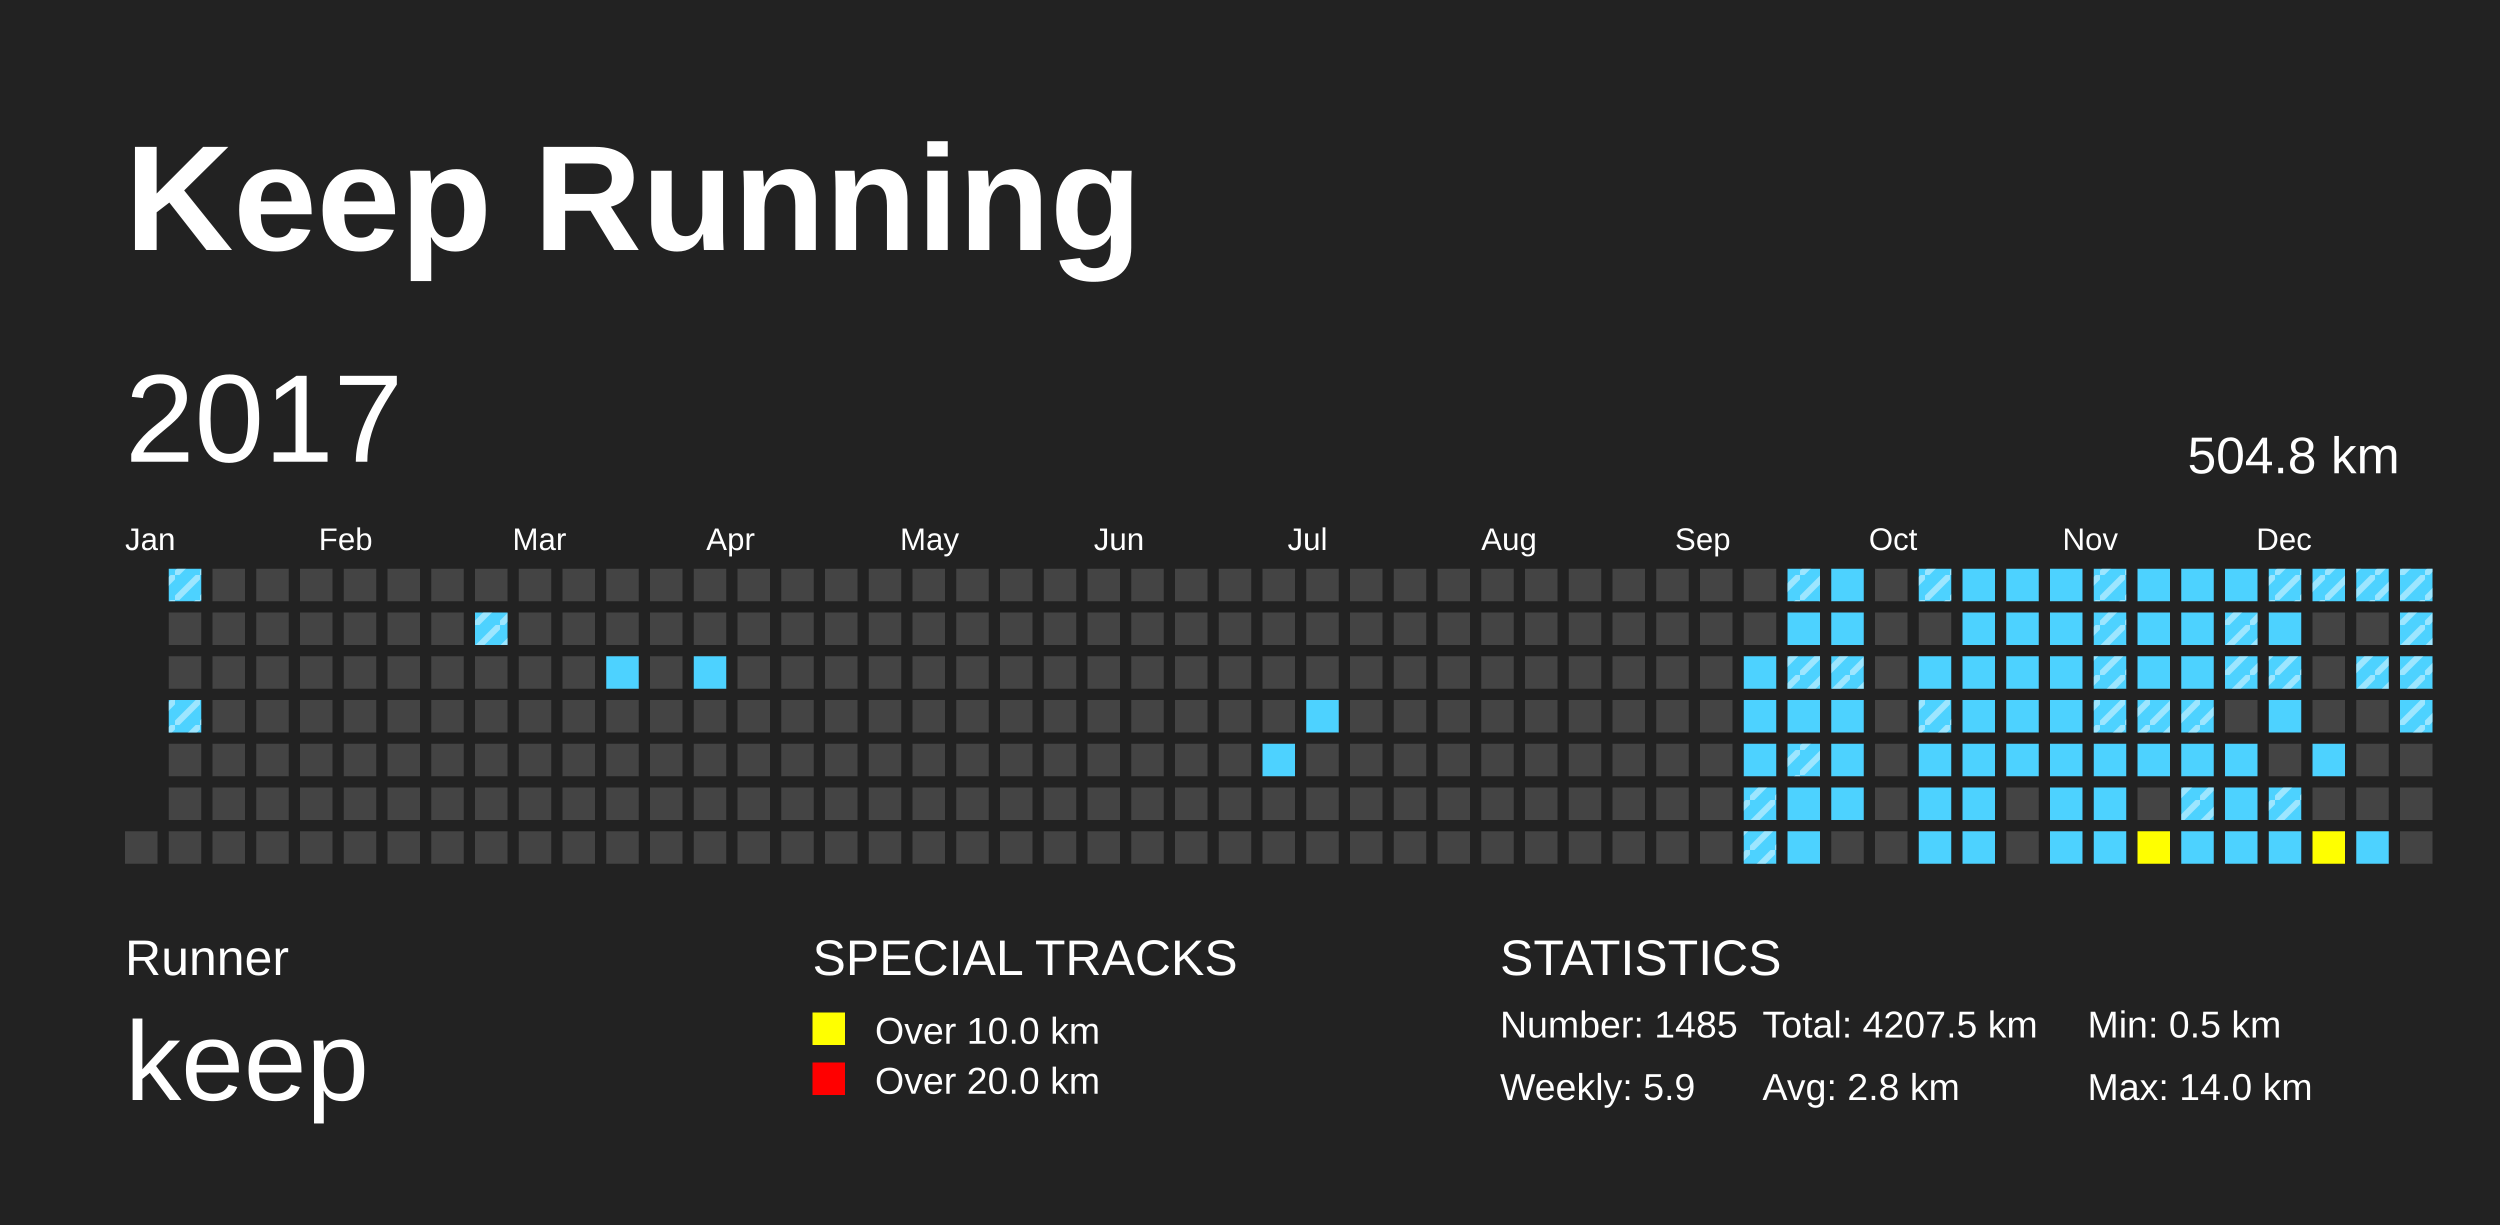
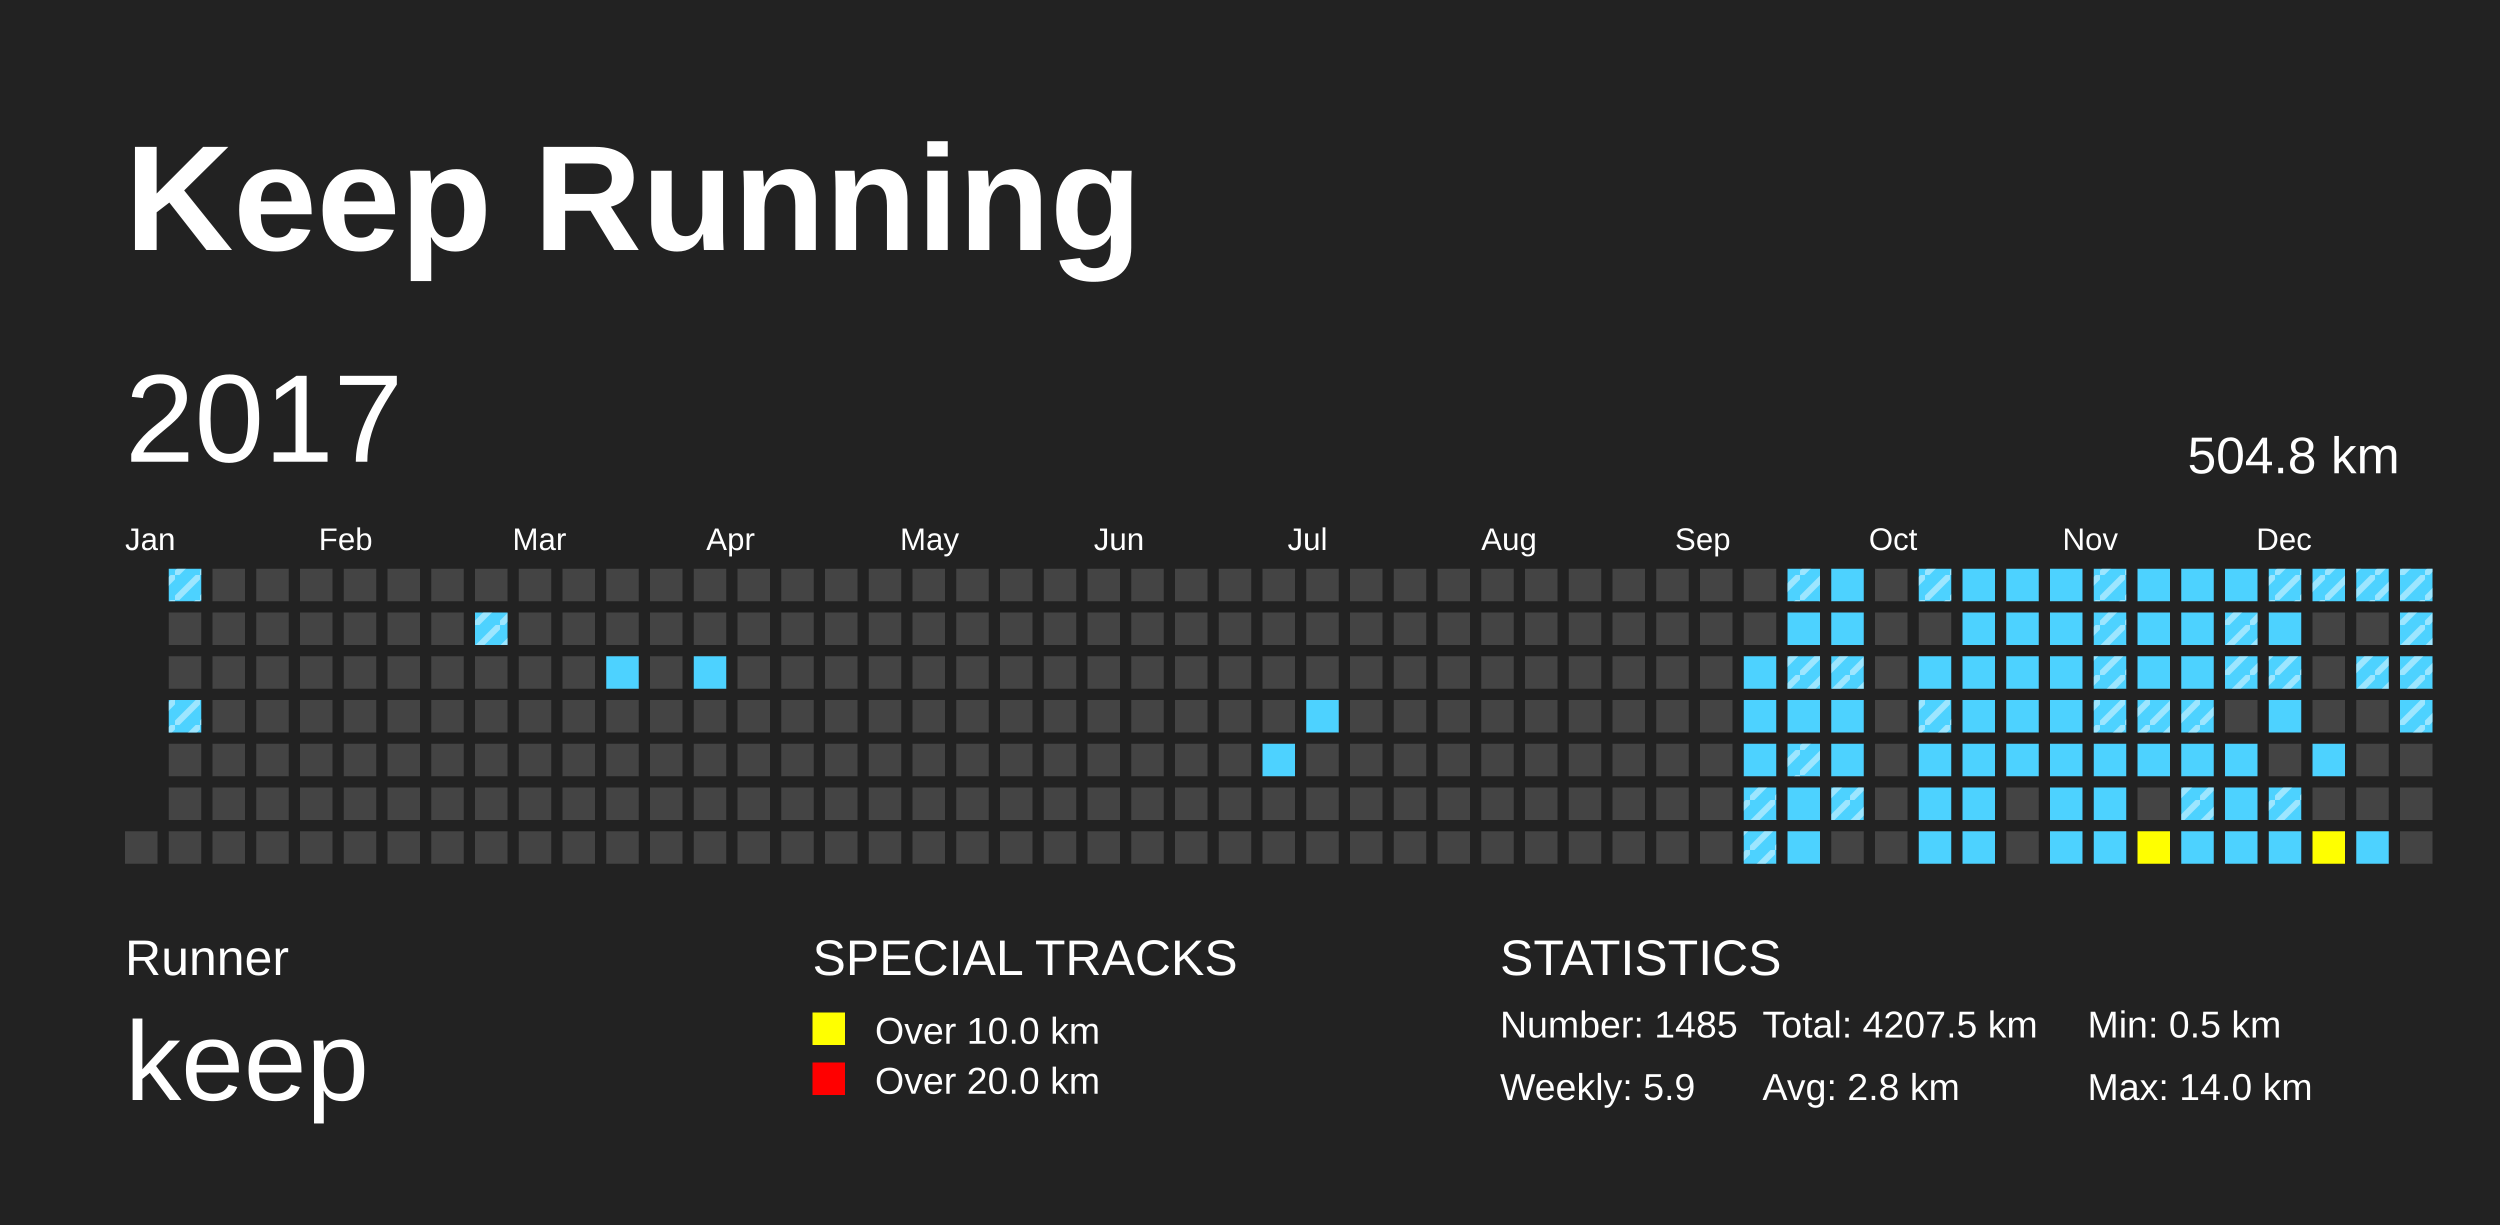
<svg xmlns="http://www.w3.org/2000/svg" baseProfile="full" height="98mm" version="1.1" viewBox="0,0,200,98" width="200mm">
  <defs>
    <pattern height="2" id="indoor-stripe" patternUnits="userSpaceOnUse" width="2">
      <line stroke="white" stroke-opacity="0.45" stroke-width="0.5" x1="0" x2="2" y1="2" y2="0" />
    </pattern>
  </defs>
  <rect fill="#222222" height="98" width="200" x="0" y="0" />
  <text fill="#FFFFFF" style="font-size:12px; font-family:Arial; font-weight:bold;" x="10" y="20">Keep Running</text>
  <text fill="#FFFFFF" style="font-size:4px; font-family:Arial" x="10" y="78">Runner</text>
  <text fill="#FFFFFF" style="font-size:9px; font-family:Arial" x="10" y="88">keep</text>
  <text fill="#FFFFFF" style="font-size:4px; font-family:Arial" x="65" y="78">SPECIAL TRACKS</text>
  <rect fill="yellow" height="2.6" width="2.6" x="65" y="81" />
  <text fill="#FFFFFF" style="font-size:3px; font-family:Arial" x="70" y="83.5">Over 10.0 km</text>
  <rect fill="red" height="2.6" width="2.6" x="65" y="85" />
  <text fill="#FFFFFF" style="font-size:3px; font-family:Arial" x="70" y="87.5">Over 20.0 km</text>
  <text fill="#FFFFFF" style="font-size:4px; font-family:Arial" x="120" y="78">STATISTICS</text>
  <text fill="#FFFFFF" style="font-size:3px; font-family:Arial" x="120" y="83">Number: 1485</text>
  <text fill="#FFFFFF" style="font-size:3px; font-family:Arial" x="120" y="88">Weekly: 5.9</text>
  <text fill="#FFFFFF" style="font-size:3px; font-family:Arial" x="141" y="83">Total: 4207.5 km</text>
  <text fill="#FFFFFF" style="font-size:3px; font-family:Arial" x="141" y="88">Avg: 2.8 km</text>
  <text fill="#FFFFFF" style="font-size:3px; font-family:Arial" x="167" y="83">Min: 0.5 km</text>
  <text fill="#FFFFFF" style="font-size:3px; font-family:Arial" x="167" y="88">Max: 14.0 km</text>
  <text dominant-baseline="hanging" fill="#FFFFFF" style="font-size:10.0px; font-family:Arial;" x="10" y="30">2017</text>
  <text dominant-baseline="hanging" fill="#FFFFFF" style="font-size:4.125px; font-family:Arial;" x="175" y="35">504.8 km</text>
  <text fill="#FFFFFF" style="font-size:2.5px; font-family:Arial" x="10.0" y="44">Jan</text>
  <text fill="#FFFFFF" style="font-size:2.5px; font-family:Arial" x="25.5" y="44">Feb</text>
  <text fill="#FFFFFF" style="font-size:2.5px; font-family:Arial" x="41.0" y="44">Mar</text>
  <text fill="#FFFFFF" style="font-size:2.5px; font-family:Arial" x="56.5" y="44">Apr</text>
  <text fill="#FFFFFF" style="font-size:2.5px; font-family:Arial" x="72.0" y="44">May</text>
  <text fill="#FFFFFF" style="font-size:2.5px; font-family:Arial" x="87.5" y="44">Jun</text>
  <text fill="#FFFFFF" style="font-size:2.5px; font-family:Arial" x="103.0" y="44">Jul</text>
  <text fill="#FFFFFF" style="font-size:2.5px; font-family:Arial" x="118.5" y="44">Aug</text>
  <text fill="#FFFFFF" style="font-size:2.5px; font-family:Arial" x="134.0" y="44">Sep</text>
  <text fill="#FFFFFF" style="font-size:2.5px; font-family:Arial" x="149.5" y="44">Oct</text>
  <text fill="#FFFFFF" style="font-size:2.5px; font-family:Arial" x="165.0" y="44">Nov</text>
  <text fill="#FFFFFF" style="font-size:2.5px; font-family:Arial" x="180.5" y="44">Dec</text>
  <rect fill="#444444" height="2.6" width="2.6" x="10.0" y="66.5" />
  <rect fill="#4DD2FF" height="2.6" width="2.6" x="13.5" y="45.5" />
  <rect fill="url(#indoor-stripe)" height="2.6" style="pointer-events: none;" width="2.6" x="13.5" y="45.5" />
  <rect fill="#444444" height="2.6" width="2.6" x="13.5" y="49.0" />
  <rect fill="#444444" height="2.6" width="2.6" x="13.5" y="52.5" />
  <rect fill="#4DD2FF" height="2.6" width="2.6" x="13.5" y="56.0" />
  <rect fill="url(#indoor-stripe)" height="2.6" style="pointer-events: none;" width="2.6" x="13.5" y="56.0" />
  <rect fill="#444444" height="2.6" width="2.6" x="13.5" y="59.5" />
  <rect fill="#444444" height="2.6" width="2.6" x="13.5" y="63.0" />
  <rect fill="#444444" height="2.6" width="2.6" x="13.5" y="66.5" />
  <rect fill="#444444" height="2.6" width="2.6" x="17.0" y="45.5" />
  <rect fill="#444444" height="2.6" width="2.6" x="17.0" y="49.0" />
  <rect fill="#444444" height="2.6" width="2.6" x="17.0" y="52.5" />
  <rect fill="#444444" height="2.6" width="2.6" x="17.0" y="56.0" />
  <rect fill="#444444" height="2.6" width="2.6" x="17.0" y="59.5" />
  <rect fill="#444444" height="2.6" width="2.6" x="17.0" y="63.0" />
  <rect fill="#444444" height="2.6" width="2.6" x="17.0" y="66.5" />
  <rect fill="#444444" height="2.6" width="2.6" x="20.5" y="45.5" />
  <rect fill="#444444" height="2.6" width="2.6" x="20.5" y="49.0" />
  <rect fill="#444444" height="2.6" width="2.6" x="20.5" y="52.5" />
  <rect fill="#444444" height="2.6" width="2.6" x="20.5" y="56.0" />
  <rect fill="#444444" height="2.6" width="2.6" x="20.5" y="59.5" />
  <rect fill="#444444" height="2.6" width="2.6" x="20.5" y="63.0" />
  <rect fill="#444444" height="2.6" width="2.6" x="20.5" y="66.5" />
  <rect fill="#444444" height="2.6" width="2.6" x="24.0" y="45.5" />
  <rect fill="#444444" height="2.6" width="2.6" x="24.0" y="49.0" />
  <rect fill="#444444" height="2.6" width="2.6" x="24.0" y="52.5" />
  <rect fill="#444444" height="2.6" width="2.6" x="24.0" y="56.0" />
  <rect fill="#444444" height="2.6" width="2.6" x="24.0" y="59.5" />
  <rect fill="#444444" height="2.6" width="2.6" x="24.0" y="63.0" />
  <rect fill="#444444" height="2.6" width="2.6" x="24.0" y="66.5" />
  <rect fill="#444444" height="2.6" width="2.6" x="27.5" y="45.5" />
  <rect fill="#444444" height="2.6" width="2.6" x="27.5" y="49.0" />
  <rect fill="#444444" height="2.6" width="2.6" x="27.5" y="52.5" />
  <rect fill="#444444" height="2.6" width="2.6" x="27.5" y="56.0" />
  <rect fill="#444444" height="2.6" width="2.6" x="27.5" y="59.5" />
  <rect fill="#444444" height="2.6" width="2.6" x="27.5" y="63.0" />
  <rect fill="#444444" height="2.6" width="2.6" x="27.5" y="66.5" />
  <rect fill="#444444" height="2.6" width="2.6" x="31.0" y="45.5" />
  <rect fill="#444444" height="2.6" width="2.6" x="31.0" y="49.0" />
  <rect fill="#444444" height="2.6" width="2.6" x="31.0" y="52.5" />
  <rect fill="#444444" height="2.6" width="2.6" x="31.0" y="56.0" />
  <rect fill="#444444" height="2.6" width="2.6" x="31.0" y="59.5" />
  <rect fill="#444444" height="2.6" width="2.6" x="31.0" y="63.0" />
  <rect fill="#444444" height="2.6" width="2.6" x="31.0" y="66.5" />
  <rect fill="#444444" height="2.6" width="2.6" x="34.5" y="45.5" />
  <rect fill="#444444" height="2.6" width="2.6" x="34.5" y="49.0" />
  <rect fill="#444444" height="2.6" width="2.6" x="34.5" y="52.5" />
  <rect fill="#444444" height="2.6" width="2.6" x="34.5" y="56.0" />
  <rect fill="#444444" height="2.6" width="2.6" x="34.5" y="59.5" />
  <rect fill="#444444" height="2.6" width="2.6" x="34.5" y="63.0" />
  <rect fill="#444444" height="2.6" width="2.6" x="34.5" y="66.5" />
  <rect fill="#444444" height="2.6" width="2.6" x="38.0" y="45.5" />
  <rect fill="#4DD2FF" height="2.6" width="2.6" x="38.0" y="49.0" />
  <rect fill="url(#indoor-stripe)" height="2.6" style="pointer-events: none;" width="2.6" x="38.0" y="49.0" />
  <rect fill="#444444" height="2.6" width="2.6" x="38.0" y="52.5" />
  <rect fill="#444444" height="2.6" width="2.6" x="38.0" y="56.0" />
  <rect fill="#444444" height="2.6" width="2.6" x="38.0" y="59.5" />
  <rect fill="#444444" height="2.6" width="2.6" x="38.0" y="63.0" />
  <rect fill="#444444" height="2.6" width="2.6" x="38.0" y="66.5" />
  <rect fill="#444444" height="2.6" width="2.6" x="41.5" y="45.5" />
  <rect fill="#444444" height="2.6" width="2.6" x="41.5" y="49.0" />
  <rect fill="#444444" height="2.6" width="2.6" x="41.5" y="52.5" />
  <rect fill="#444444" height="2.6" width="2.6" x="41.5" y="56.0" />
  <rect fill="#444444" height="2.6" width="2.6" x="41.5" y="59.5" />
  <rect fill="#444444" height="2.6" width="2.6" x="41.5" y="63.0" />
  <rect fill="#444444" height="2.6" width="2.6" x="41.5" y="66.5" />
  <rect fill="#444444" height="2.6" width="2.6" x="45.0" y="45.5" />
  <rect fill="#444444" height="2.6" width="2.6" x="45.0" y="49.0" />
  <rect fill="#444444" height="2.6" width="2.6" x="45.0" y="52.5" />
  <rect fill="#444444" height="2.6" width="2.6" x="45.0" y="56.0" />
  <rect fill="#444444" height="2.6" width="2.6" x="45.0" y="59.5" />
  <rect fill="#444444" height="2.6" width="2.6" x="45.0" y="63.0" />
  <rect fill="#444444" height="2.6" width="2.6" x="45.0" y="66.5" />
  <rect fill="#444444" height="2.6" width="2.6" x="48.5" y="45.5" />
  <rect fill="#444444" height="2.6" width="2.6" x="48.5" y="49.0" />
  <rect fill="#4DD2FF" height="2.6" width="2.6" x="48.5" y="52.5" />
  <rect fill="#444444" height="2.6" width="2.6" x="48.5" y="56.0" />
  <rect fill="#444444" height="2.6" width="2.6" x="48.5" y="59.5" />
  <rect fill="#444444" height="2.6" width="2.6" x="48.5" y="63.0" />
  <rect fill="#444444" height="2.6" width="2.6" x="48.5" y="66.5" />
  <rect fill="#444444" height="2.6" width="2.6" x="52.0" y="45.5" />
  <rect fill="#444444" height="2.6" width="2.6" x="52.0" y="49.0" />
  <rect fill="#444444" height="2.6" width="2.6" x="52.0" y="52.5" />
  <rect fill="#444444" height="2.6" width="2.6" x="52.0" y="56.0" />
  <rect fill="#444444" height="2.6" width="2.6" x="52.0" y="59.5" />
  <rect fill="#444444" height="2.6" width="2.6" x="52.0" y="63.0" />
  <rect fill="#444444" height="2.6" width="2.6" x="52.0" y="66.5" />
  <rect fill="#444444" height="2.6" width="2.6" x="55.5" y="45.5" />
  <rect fill="#444444" height="2.6" width="2.6" x="55.5" y="49.0" />
  <rect fill="#4DD2FF" height="2.6" width="2.6" x="55.5" y="52.5" />
  <rect fill="#444444" height="2.6" width="2.6" x="55.5" y="56.0" />
  <rect fill="#444444" height="2.6" width="2.6" x="55.5" y="59.5" />
  <rect fill="#444444" height="2.6" width="2.6" x="55.5" y="63.0" />
  <rect fill="#444444" height="2.6" width="2.6" x="55.5" y="66.5" />
  <rect fill="#444444" height="2.6" width="2.6" x="59.0" y="45.5" />
  <rect fill="#444444" height="2.6" width="2.6" x="59.0" y="49.0" />
  <rect fill="#444444" height="2.6" width="2.6" x="59.0" y="52.5" />
  <rect fill="#444444" height="2.6" width="2.6" x="59.0" y="56.0" />
  <rect fill="#444444" height="2.6" width="2.6" x="59.0" y="59.5" />
  <rect fill="#444444" height="2.6" width="2.6" x="59.0" y="63.0" />
  <rect fill="#444444" height="2.6" width="2.6" x="59.0" y="66.5" />
  <rect fill="#444444" height="2.6" width="2.6" x="62.5" y="45.5" />
  <rect fill="#444444" height="2.6" width="2.6" x="62.5" y="49.0" />
  <rect fill="#444444" height="2.6" width="2.6" x="62.5" y="52.5" />
  <rect fill="#444444" height="2.6" width="2.6" x="62.5" y="56.0" />
  <rect fill="#444444" height="2.6" width="2.6" x="62.5" y="59.5" />
  <rect fill="#444444" height="2.6" width="2.6" x="62.5" y="63.0" />
  <rect fill="#444444" height="2.6" width="2.6" x="62.5" y="66.5" />
  <rect fill="#444444" height="2.6" width="2.6" x="66.0" y="45.5" />
  <rect fill="#444444" height="2.6" width="2.6" x="66.0" y="49.0" />
  <rect fill="#444444" height="2.6" width="2.6" x="66.0" y="52.5" />
  <rect fill="#444444" height="2.6" width="2.6" x="66.0" y="56.0" />
  <rect fill="#444444" height="2.6" width="2.6" x="66.0" y="59.5" />
  <rect fill="#444444" height="2.6" width="2.6" x="66.0" y="63.0" />
  <rect fill="#444444" height="2.6" width="2.6" x="66.0" y="66.5" />
  <rect fill="#444444" height="2.6" width="2.6" x="69.5" y="45.5" />
  <rect fill="#444444" height="2.6" width="2.6" x="69.5" y="49.0" />
  <rect fill="#444444" height="2.6" width="2.6" x="69.5" y="52.5" />
  <rect fill="#444444" height="2.6" width="2.6" x="69.5" y="56.0" />
  <rect fill="#444444" height="2.6" width="2.6" x="69.5" y="59.5" />
  <rect fill="#444444" height="2.6" width="2.6" x="69.5" y="63.0" />
  <rect fill="#444444" height="2.6" width="2.6" x="69.5" y="66.5" />
  <rect fill="#444444" height="2.6" width="2.6" x="73.0" y="45.5" />
  <rect fill="#444444" height="2.6" width="2.6" x="73.0" y="49.0" />
  <rect fill="#444444" height="2.6" width="2.6" x="73.0" y="52.5" />
  <rect fill="#444444" height="2.6" width="2.6" x="73.0" y="56.0" />
  <rect fill="#444444" height="2.6" width="2.6" x="73.0" y="59.5" />
  <rect fill="#444444" height="2.6" width="2.6" x="73.0" y="63.0" />
  <rect fill="#444444" height="2.6" width="2.6" x="73.0" y="66.5" />
  <rect fill="#444444" height="2.6" width="2.6" x="76.5" y="45.5" />
  <rect fill="#444444" height="2.6" width="2.6" x="76.5" y="49.0" />
  <rect fill="#444444" height="2.6" width="2.6" x="76.5" y="52.5" />
  <rect fill="#444444" height="2.6" width="2.6" x="76.5" y="56.0" />
  <rect fill="#444444" height="2.6" width="2.6" x="76.5" y="59.5" />
  <rect fill="#444444" height="2.6" width="2.6" x="76.5" y="63.0" />
  <rect fill="#444444" height="2.6" width="2.6" x="76.5" y="66.5" />
  <rect fill="#444444" height="2.6" width="2.6" x="80.0" y="45.5" />
  <rect fill="#444444" height="2.6" width="2.6" x="80.0" y="49.0" />
  <rect fill="#444444" height="2.6" width="2.6" x="80.0" y="52.5" />
  <rect fill="#444444" height="2.6" width="2.6" x="80.0" y="56.0" />
  <rect fill="#444444" height="2.6" width="2.6" x="80.0" y="59.5" />
  <rect fill="#444444" height="2.6" width="2.6" x="80.0" y="63.0" />
  <rect fill="#444444" height="2.6" width="2.6" x="80.0" y="66.5" />
  <rect fill="#444444" height="2.6" width="2.6" x="83.5" y="45.5" />
  <rect fill="#444444" height="2.6" width="2.6" x="83.5" y="49.0" />
  <rect fill="#444444" height="2.6" width="2.6" x="83.5" y="52.5" />
  <rect fill="#444444" height="2.6" width="2.6" x="83.5" y="56.0" />
  <rect fill="#444444" height="2.6" width="2.6" x="83.5" y="59.5" />
  <rect fill="#444444" height="2.6" width="2.6" x="83.5" y="63.0" />
  <rect fill="#444444" height="2.6" width="2.6" x="83.5" y="66.5" />
  <rect fill="#444444" height="2.6" width="2.6" x="87.0" y="45.5" />
  <rect fill="#444444" height="2.6" width="2.6" x="87.0" y="49.0" />
  <rect fill="#444444" height="2.6" width="2.6" x="87.0" y="52.5" />
  <rect fill="#444444" height="2.6" width="2.6" x="87.0" y="56.0" />
  <rect fill="#444444" height="2.6" width="2.6" x="87.0" y="59.5" />
  <rect fill="#444444" height="2.6" width="2.6" x="87.0" y="63.0" />
  <rect fill="#444444" height="2.6" width="2.6" x="87.0" y="66.5" />
  <rect fill="#444444" height="2.6" width="2.6" x="90.5" y="45.5" />
  <rect fill="#444444" height="2.6" width="2.6" x="90.5" y="49.0" />
  <rect fill="#444444" height="2.6" width="2.6" x="90.5" y="52.5" />
  <rect fill="#444444" height="2.6" width="2.6" x="90.5" y="56.0" />
  <rect fill="#444444" height="2.6" width="2.6" x="90.5" y="59.5" />
  <rect fill="#444444" height="2.6" width="2.6" x="90.5" y="63.0" />
  <rect fill="#444444" height="2.6" width="2.6" x="90.5" y="66.5" />
  <rect fill="#444444" height="2.6" width="2.6" x="94.0" y="45.5" />
  <rect fill="#444444" height="2.6" width="2.6" x="94.0" y="49.0" />
  <rect fill="#444444" height="2.6" width="2.6" x="94.0" y="52.5" />
  <rect fill="#444444" height="2.6" width="2.6" x="94.0" y="56.0" />
  <rect fill="#444444" height="2.6" width="2.6" x="94.0" y="59.5" />
  <rect fill="#444444" height="2.6" width="2.6" x="94.0" y="63.0" />
  <rect fill="#444444" height="2.6" width="2.6" x="94.0" y="66.5" />
  <rect fill="#444444" height="2.6" width="2.6" x="97.5" y="45.5" />
  <rect fill="#444444" height="2.6" width="2.6" x="97.5" y="49.0" />
  <rect fill="#444444" height="2.6" width="2.6" x="97.5" y="52.5" />
  <rect fill="#444444" height="2.6" width="2.6" x="97.5" y="56.0" />
  <rect fill="#444444" height="2.6" width="2.6" x="97.5" y="59.5" />
  <rect fill="#444444" height="2.6" width="2.6" x="97.5" y="63.0" />
  <rect fill="#444444" height="2.6" width="2.6" x="97.5" y="66.5" />
  <rect fill="#444444" height="2.6" width="2.6" x="101.0" y="45.5" />
  <rect fill="#444444" height="2.6" width="2.6" x="101.0" y="49.0" />
  <rect fill="#444444" height="2.6" width="2.6" x="101.0" y="52.5" />
  <rect fill="#444444" height="2.6" width="2.6" x="101.0" y="56.0" />
  <rect fill="#4DD2FF" height="2.6" width="2.6" x="101.0" y="59.5" />
  <rect fill="#444444" height="2.6" width="2.6" x="101.0" y="63.0" />
  <rect fill="#444444" height="2.6" width="2.6" x="101.0" y="66.5" />
  <rect fill="#444444" height="2.6" width="2.6" x="104.5" y="45.5" />
  <rect fill="#444444" height="2.6" width="2.6" x="104.5" y="49.0" />
  <rect fill="#444444" height="2.6" width="2.6" x="104.5" y="52.5" />
  <rect fill="#4DD2FF" height="2.6" width="2.6" x="104.5" y="56.0" />
  <rect fill="#444444" height="2.6" width="2.6" x="104.5" y="59.5" />
  <rect fill="#444444" height="2.6" width="2.6" x="104.5" y="63.0" />
  <rect fill="#444444" height="2.6" width="2.6" x="104.5" y="66.5" />
  <rect fill="#444444" height="2.6" width="2.6" x="108.0" y="45.5" />
  <rect fill="#444444" height="2.6" width="2.6" x="108.0" y="49.0" />
  <rect fill="#444444" height="2.6" width="2.6" x="108.0" y="52.5" />
  <rect fill="#444444" height="2.6" width="2.6" x="108.0" y="56.0" />
  <rect fill="#444444" height="2.6" width="2.6" x="108.0" y="59.5" />
  <rect fill="#444444" height="2.6" width="2.6" x="108.0" y="63.0" />
  <rect fill="#444444" height="2.6" width="2.6" x="108.0" y="66.5" />
  <rect fill="#444444" height="2.6" width="2.6" x="111.5" y="45.5" />
  <rect fill="#444444" height="2.6" width="2.6" x="111.5" y="49.0" />
  <rect fill="#444444" height="2.6" width="2.6" x="111.5" y="52.5" />
  <rect fill="#444444" height="2.6" width="2.6" x="111.5" y="56.0" />
  <rect fill="#444444" height="2.6" width="2.6" x="111.5" y="59.5" />
  <rect fill="#444444" height="2.6" width="2.6" x="111.5" y="63.0" />
  <rect fill="#444444" height="2.6" width="2.6" x="111.5" y="66.5" />
  <rect fill="#444444" height="2.6" width="2.6" x="115.0" y="45.5" />
  <rect fill="#444444" height="2.6" width="2.6" x="115.0" y="49.0" />
  <rect fill="#444444" height="2.6" width="2.6" x="115.0" y="52.5" />
  <rect fill="#444444" height="2.6" width="2.6" x="115.0" y="56.0" />
  <rect fill="#444444" height="2.6" width="2.6" x="115.0" y="59.5" />
  <rect fill="#444444" height="2.6" width="2.6" x="115.0" y="63.0" />
  <rect fill="#444444" height="2.6" width="2.6" x="115.0" y="66.5" />
  <rect fill="#444444" height="2.6" width="2.6" x="118.5" y="45.5" />
  <rect fill="#444444" height="2.6" width="2.6" x="118.5" y="49.0" />
  <rect fill="#444444" height="2.6" width="2.6" x="118.5" y="52.5" />
  <rect fill="#444444" height="2.6" width="2.6" x="118.5" y="56.0" />
  <rect fill="#444444" height="2.6" width="2.6" x="118.5" y="59.5" />
  <rect fill="#444444" height="2.6" width="2.6" x="118.5" y="63.0" />
  <rect fill="#444444" height="2.6" width="2.6" x="118.5" y="66.5" />
  <rect fill="#444444" height="2.6" width="2.6" x="122.0" y="45.5" />
  <rect fill="#444444" height="2.6" width="2.6" x="122.0" y="49.0" />
  <rect fill="#444444" height="2.6" width="2.6" x="122.0" y="52.5" />
  <rect fill="#444444" height="2.6" width="2.6" x="122.0" y="56.0" />
  <rect fill="#444444" height="2.6" width="2.6" x="122.0" y="59.5" />
  <rect fill="#444444" height="2.6" width="2.6" x="122.0" y="63.0" />
  <rect fill="#444444" height="2.6" width="2.6" x="122.0" y="66.5" />
  <rect fill="#444444" height="2.6" width="2.6" x="125.5" y="45.5" />
  <rect fill="#444444" height="2.6" width="2.6" x="125.5" y="49.0" />
  <rect fill="#444444" height="2.6" width="2.6" x="125.5" y="52.5" />
  <rect fill="#444444" height="2.6" width="2.6" x="125.5" y="56.0" />
  <rect fill="#444444" height="2.6" width="2.6" x="125.5" y="59.5" />
  <rect fill="#444444" height="2.6" width="2.6" x="125.5" y="63.0" />
  <rect fill="#444444" height="2.6" width="2.6" x="125.5" y="66.5" />
  <rect fill="#444444" height="2.6" width="2.6" x="129.0" y="45.5" />
  <rect fill="#444444" height="2.6" width="2.6" x="129.0" y="49.0" />
  <rect fill="#444444" height="2.6" width="2.6" x="129.0" y="52.5" />
  <rect fill="#444444" height="2.6" width="2.6" x="129.0" y="56.0" />
  <rect fill="#444444" height="2.6" width="2.6" x="129.0" y="59.5" />
  <rect fill="#444444" height="2.6" width="2.6" x="129.0" y="63.0" />
  <rect fill="#444444" height="2.6" width="2.6" x="129.0" y="66.5" />
  <rect fill="#444444" height="2.6" width="2.6" x="132.5" y="45.5" />
  <rect fill="#444444" height="2.6" width="2.6" x="132.5" y="49.0" />
  <rect fill="#444444" height="2.6" width="2.6" x="132.5" y="52.5" />
  <rect fill="#444444" height="2.6" width="2.6" x="132.5" y="56.0" />
  <rect fill="#444444" height="2.6" width="2.6" x="132.5" y="59.5" />
  <rect fill="#444444" height="2.6" width="2.6" x="132.5" y="63.0" />
  <rect fill="#444444" height="2.6" width="2.6" x="132.5" y="66.5" />
  <rect fill="#444444" height="2.6" width="2.6" x="136.0" y="45.5" />
  <rect fill="#444444" height="2.6" width="2.6" x="136.0" y="49.0" />
  <rect fill="#444444" height="2.6" width="2.6" x="136.0" y="52.5" />
  <rect fill="#444444" height="2.6" width="2.6" x="136.0" y="56.0" />
  <rect fill="#444444" height="2.6" width="2.6" x="136.0" y="59.5" />
  <rect fill="#444444" height="2.6" width="2.6" x="136.0" y="63.0" />
  <rect fill="#444444" height="2.6" width="2.6" x="136.0" y="66.5" />
  <rect fill="#444444" height="2.6" width="2.6" x="139.5" y="45.5" />
  <rect fill="#444444" height="2.6" width="2.6" x="139.5" y="49.0" />
  <rect fill="#4DD2FF" height="2.6" width="2.6" x="139.5" y="52.5" />
  <rect fill="#4DD2FF" height="2.6" width="2.6" x="139.5" y="56.0" />
  <rect fill="#4DD2FF" height="2.6" width="2.6" x="139.5" y="59.5" />
  <rect fill="#4DD2FF" height="2.6" width="2.6" x="139.5" y="63.0" />
  <rect fill="url(#indoor-stripe)" height="2.6" style="pointer-events: none;" width="2.6" x="139.5" y="63.0" />
  <rect fill="#4DD2FF" height="2.6" width="2.6" x="139.5" y="66.5" />
  <rect fill="url(#indoor-stripe)" height="2.6" style="pointer-events: none;" width="2.6" x="139.5" y="66.5" />
  <rect fill="#4DD2FF" height="2.6" width="2.6" x="143.0" y="45.5" />
  <rect fill="url(#indoor-stripe)" height="2.6" style="pointer-events: none;" width="2.6" x="143.0" y="45.5" />
  <rect fill="#4DD2FF" height="2.6" width="2.6" x="143.0" y="49.0" />
  <rect fill="#4DD2FF" height="2.6" width="2.6" x="143.0" y="52.5" />
  <rect fill="url(#indoor-stripe)" height="2.6" style="pointer-events: none;" width="2.6" x="143.0" y="52.5" />
  <rect fill="#4DD2FF" height="2.6" width="2.6" x="143.0" y="56.0" />
  <rect fill="#4DD2FF" height="2.6" width="2.6" x="143.0" y="59.5" />
  <rect fill="url(#indoor-stripe)" height="2.6" style="pointer-events: none;" width="2.6" x="143.0" y="59.5" />
  <rect fill="#4DD2FF" height="2.6" width="2.6" x="143.0" y="63.0" />
  <rect fill="#4DD2FF" height="2.6" width="2.6" x="143.0" y="66.5" />
  <rect fill="#4DD2FF" height="2.6" width="2.6" x="146.5" y="45.5" />
  <rect fill="#4DD2FF" height="2.6" width="2.6" x="146.5" y="49.0" />
  <rect fill="#4DD2FF" height="2.6" width="2.6" x="146.5" y="52.5" />
  <rect fill="url(#indoor-stripe)" height="2.6" style="pointer-events: none;" width="2.6" x="146.5" y="52.5" />
  <rect fill="#4DD2FF" height="2.6" width="2.6" x="146.5" y="56.0" />
  <rect fill="#4DD2FF" height="2.6" width="2.6" x="146.5" y="59.5" />
  <rect fill="#4DD2FF" height="2.6" width="2.6" x="146.5" y="63.0" />
+   <rect fill="url(#indoor-stripe)" height="2.6" style="pointer-events: none;" width="2.6" x="146.5" y="63.0" />
  <rect fill="#444444" height="2.6" width="2.6" x="146.5" y="66.5" />
  <rect fill="#444444" height="2.6" width="2.6" x="150.0" y="45.5" />
  <rect fill="#444444" height="2.6" width="2.6" x="150.0" y="49.0" />
  <rect fill="#444444" height="2.6" width="2.6" x="150.0" y="52.5" />
  <rect fill="#444444" height="2.6" width="2.6" x="150.0" y="56.0" />
  <rect fill="#444444" height="2.6" width="2.6" x="150.0" y="59.5" />
  <rect fill="#444444" height="2.6" width="2.6" x="150.0" y="63.0" />
  <rect fill="#444444" height="2.6" width="2.6" x="150.0" y="66.5" />
  <rect fill="#4DD2FF" height="2.6" width="2.6" x="153.5" y="45.5" />
  <rect fill="url(#indoor-stripe)" height="2.6" style="pointer-events: none;" width="2.6" x="153.5" y="45.5" />
  <rect fill="#444444" height="2.6" width="2.6" x="153.5" y="49.0" />
  <rect fill="#4DD2FF" height="2.6" width="2.6" x="153.5" y="52.5" />
  <rect fill="#4DD2FF" height="2.6" width="2.6" x="153.5" y="56.0" />
  <rect fill="url(#indoor-stripe)" height="2.6" style="pointer-events: none;" width="2.6" x="153.5" y="56.0" />
  <rect fill="#4DD2FF" height="2.6" width="2.6" x="153.5" y="59.5" />
  <rect fill="#4DD2FF" height="2.6" width="2.6" x="153.5" y="63.0" />
  <rect fill="#4DD2FF" height="2.6" width="2.6" x="153.5" y="66.5" />
  <rect fill="#4DD2FF" height="2.6" width="2.6" x="157.0" y="45.5" />
  <rect fill="#4DD2FF" height="2.6" width="2.6" x="157.0" y="49.0" />
  <rect fill="#4DD2FF" height="2.6" width="2.6" x="157.0" y="52.5" />
  <rect fill="#4DD2FF" height="2.6" width="2.6" x="157.0" y="56.0" />
  <rect fill="#4DD2FF" height="2.6" width="2.6" x="157.0" y="59.5" />
  <rect fill="#4DD2FF" height="2.6" width="2.6" x="157.0" y="63.0" />
  <rect fill="#4DD2FF" height="2.6" width="2.6" x="157.0" y="66.5" />
  <rect fill="#4DD2FF" height="2.6" width="2.6" x="160.5" y="45.5" />
  <rect fill="#4DD2FF" height="2.6" width="2.6" x="160.5" y="49.0" />
  <rect fill="#4DD2FF" height="2.6" width="2.6" x="160.5" y="52.5" />
  <rect fill="#4DD2FF" height="2.6" width="2.6" x="160.5" y="56.0" />
  <rect fill="#4DD2FF" height="2.6" width="2.6" x="160.5" y="59.5" />
  <rect fill="#444444" height="2.6" width="2.6" x="160.5" y="63.0" />
  <rect fill="#444444" height="2.6" width="2.6" x="160.5" y="66.5" />
  <rect fill="#4DD2FF" height="2.6" width="2.6" x="164.0" y="45.5" />
  <rect fill="#4DD2FF" height="2.6" width="2.6" x="164.0" y="49.0" />
  <rect fill="#4DD2FF" height="2.6" width="2.6" x="164.0" y="52.5" />
  <rect fill="#4DD2FF" height="2.6" width="2.6" x="164.0" y="56.0" />
  <rect fill="#4DD2FF" height="2.6" width="2.6" x="164.0" y="59.5" />
  <rect fill="#4DD2FF" height="2.6" width="2.6" x="164.0" y="63.0" />
  <rect fill="#4DD2FF" height="2.6" width="2.6" x="164.0" y="66.5" />
  <rect fill="#4DD2FF" height="2.6" width="2.6" x="167.5" y="45.5" />
  <rect fill="url(#indoor-stripe)" height="2.6" style="pointer-events: none;" width="2.6" x="167.5" y="45.5" />
  <rect fill="#4DD2FF" height="2.6" width="2.6" x="167.5" y="49.0" />
  <rect fill="url(#indoor-stripe)" height="2.6" style="pointer-events: none;" width="2.6" x="167.5" y="49.0" />
  <rect fill="#4DD2FF" height="2.6" width="2.6" x="167.5" y="52.5" />
  <rect fill="url(#indoor-stripe)" height="2.6" style="pointer-events: none;" width="2.6" x="167.5" y="52.5" />
  <rect fill="#4DD2FF" height="2.6" width="2.6" x="167.5" y="56.0" />
  <rect fill="url(#indoor-stripe)" height="2.6" style="pointer-events: none;" width="2.6" x="167.5" y="56.0" />
  <rect fill="#4DD2FF" height="2.6" width="2.6" x="167.5" y="59.5" />
  <rect fill="#4DD2FF" height="2.6" width="2.6" x="167.5" y="63.0" />
  <rect fill="#4DD2FF" height="2.6" width="2.6" x="167.5" y="66.5" />
  <rect fill="#4DD2FF" height="2.6" width="2.6" x="171.0" y="45.5" />
  <rect fill="#4DD2FF" height="2.6" width="2.6" x="171.0" y="49.0" />
  <rect fill="#4DD2FF" height="2.6" width="2.6" x="171.0" y="52.5" />
  <rect fill="#4DD2FF" height="2.6" width="2.6" x="171.0" y="56.0" />
  <rect fill="url(#indoor-stripe)" height="2.6" style="pointer-events: none;" width="2.6" x="171.0" y="56.0" />
  <rect fill="#4DD2FF" height="2.6" width="2.6" x="171.0" y="59.5" />
  <rect fill="#444444" height="2.6" width="2.6" x="171.0" y="63.0" />
  <rect fill="yellow" height="2.6" width="2.6" x="171.0" y="66.5" />
  <rect fill="#4DD2FF" height="2.6" width="2.6" x="174.5" y="45.5" />
  <rect fill="#4DD2FF" height="2.6" width="2.6" x="174.5" y="49.0" />
  <rect fill="#4DD2FF" height="2.6" width="2.6" x="174.5" y="52.5" />
  <rect fill="#4DD2FF" height="2.6" width="2.6" x="174.5" y="56.0" />
  <rect fill="url(#indoor-stripe)" height="2.6" style="pointer-events: none;" width="2.6" x="174.5" y="56.0" />
  <rect fill="#4DD2FF" height="2.6" width="2.6" x="174.5" y="59.5" />
  <rect fill="#4DD2FF" height="2.6" width="2.6" x="174.5" y="63.0" />
  <rect fill="url(#indoor-stripe)" height="2.6" style="pointer-events: none;" width="2.6" x="174.5" y="63.0" />
  <rect fill="#4DD2FF" height="2.6" width="2.6" x="174.5" y="66.5" />
  <rect fill="#4DD2FF" height="2.6" width="2.6" x="178.0" y="45.5" />
  <rect fill="#4DD2FF" height="2.6" width="2.6" x="178.0" y="49.0" />
  <rect fill="url(#indoor-stripe)" height="2.6" style="pointer-events: none;" width="2.6" x="178.0" y="49.0" />
  <rect fill="#4DD2FF" height="2.6" width="2.6" x="178.0" y="52.5" />
  <rect fill="url(#indoor-stripe)" height="2.6" style="pointer-events: none;" width="2.6" x="178.0" y="52.5" />
  <rect fill="#444444" height="2.6" width="2.6" x="178.0" y="56.0" />
  <rect fill="#4DD2FF" height="2.6" width="2.6" x="178.0" y="59.5" />
  <rect fill="#4DD2FF" height="2.6" width="2.6" x="178.0" y="63.0" />
  <rect fill="#4DD2FF" height="2.6" width="2.6" x="178.0" y="66.5" />
  <rect fill="#4DD2FF" height="2.6" width="2.6" x="181.5" y="45.5" />
  <rect fill="url(#indoor-stripe)" height="2.6" style="pointer-events: none;" width="2.6" x="181.5" y="45.5" />
  <rect fill="#4DD2FF" height="2.6" width="2.6" x="181.5" y="49.0" />
  <rect fill="#4DD2FF" height="2.6" width="2.6" x="181.5" y="52.5" />
  <rect fill="url(#indoor-stripe)" height="2.6" style="pointer-events: none;" width="2.6" x="181.5" y="52.5" />
  <rect fill="#4DD2FF" height="2.6" width="2.6" x="181.5" y="56.0" />
  <rect fill="#444444" height="2.6" width="2.6" x="181.5" y="59.5" />
  <rect fill="#4DD2FF" height="2.6" width="2.6" x="181.5" y="63.0" />
  <rect fill="url(#indoor-stripe)" height="2.6" style="pointer-events: none;" width="2.6" x="181.5" y="63.0" />
  <rect fill="#4DD2FF" height="2.6" width="2.6" x="181.5" y="66.5" />
  <rect fill="#4DD2FF" height="2.6" width="2.6" x="185.0" y="45.5" />
  <rect fill="url(#indoor-stripe)" height="2.6" style="pointer-events: none;" width="2.6" x="185.0" y="45.5" />
  <rect fill="#444444" height="2.6" width="2.6" x="185.0" y="49.0" />
  <rect fill="#444444" height="2.6" width="2.6" x="185.0" y="52.5" />
  <rect fill="#444444" height="2.6" width="2.6" x="185.0" y="56.0" />
  <rect fill="#4DD2FF" height="2.6" width="2.6" x="185.0" y="59.5" />
  <rect fill="#444444" height="2.6" width="2.6" x="185.0" y="63.0" />
  <rect fill="yellow" height="2.6" width="2.6" x="185.0" y="66.5" />
  <rect fill="#4DD2FF" height="2.6" width="2.6" x="188.5" y="45.5" />
  <rect fill="url(#indoor-stripe)" height="2.6" style="pointer-events: none;" width="2.6" x="188.5" y="45.5" />
  <rect fill="#444444" height="2.6" width="2.6" x="188.5" y="49.0" />
  <rect fill="#4DD2FF" height="2.6" width="2.6" x="188.5" y="52.5" />
  <rect fill="url(#indoor-stripe)" height="2.6" style="pointer-events: none;" width="2.6" x="188.5" y="52.5" />
  <rect fill="#444444" height="2.6" width="2.6" x="188.5" y="56.0" />
  <rect fill="#444444" height="2.6" width="2.6" x="188.5" y="59.5" />
  <rect fill="#444444" height="2.6" width="2.6" x="188.5" y="63.0" />
  <rect fill="#4DD2FF" height="2.6" width="2.6" x="188.5" y="66.5" />
  <rect fill="#4DD2FF" height="2.6" width="2.6" x="192.0" y="45.5" />
  <rect fill="url(#indoor-stripe)" height="2.6" style="pointer-events: none;" width="2.6" x="192.0" y="45.5" />
  <rect fill="#4DD2FF" height="2.6" width="2.6" x="192.0" y="49.0" />
  <rect fill="url(#indoor-stripe)" height="2.6" style="pointer-events: none;" width="2.6" x="192.0" y="49.0" />
  <rect fill="#4DD2FF" height="2.6" width="2.6" x="192.0" y="52.5" />
  <rect fill="url(#indoor-stripe)" height="2.6" style="pointer-events: none;" width="2.6" x="192.0" y="52.5" />
  <rect fill="#4DD2FF" height="2.6" width="2.6" x="192.0" y="56.0" />
  <rect fill="url(#indoor-stripe)" height="2.6" style="pointer-events: none;" width="2.6" x="192.0" y="56.0" />
  <rect fill="#444444" height="2.6" width="2.6" x="192.0" y="59.5" />
  <rect fill="#444444" height="2.6" width="2.6" x="192.0" y="63.0" />
  <rect fill="#444444" height="2.6" width="2.6" x="192.0" y="66.5" />
</svg>
